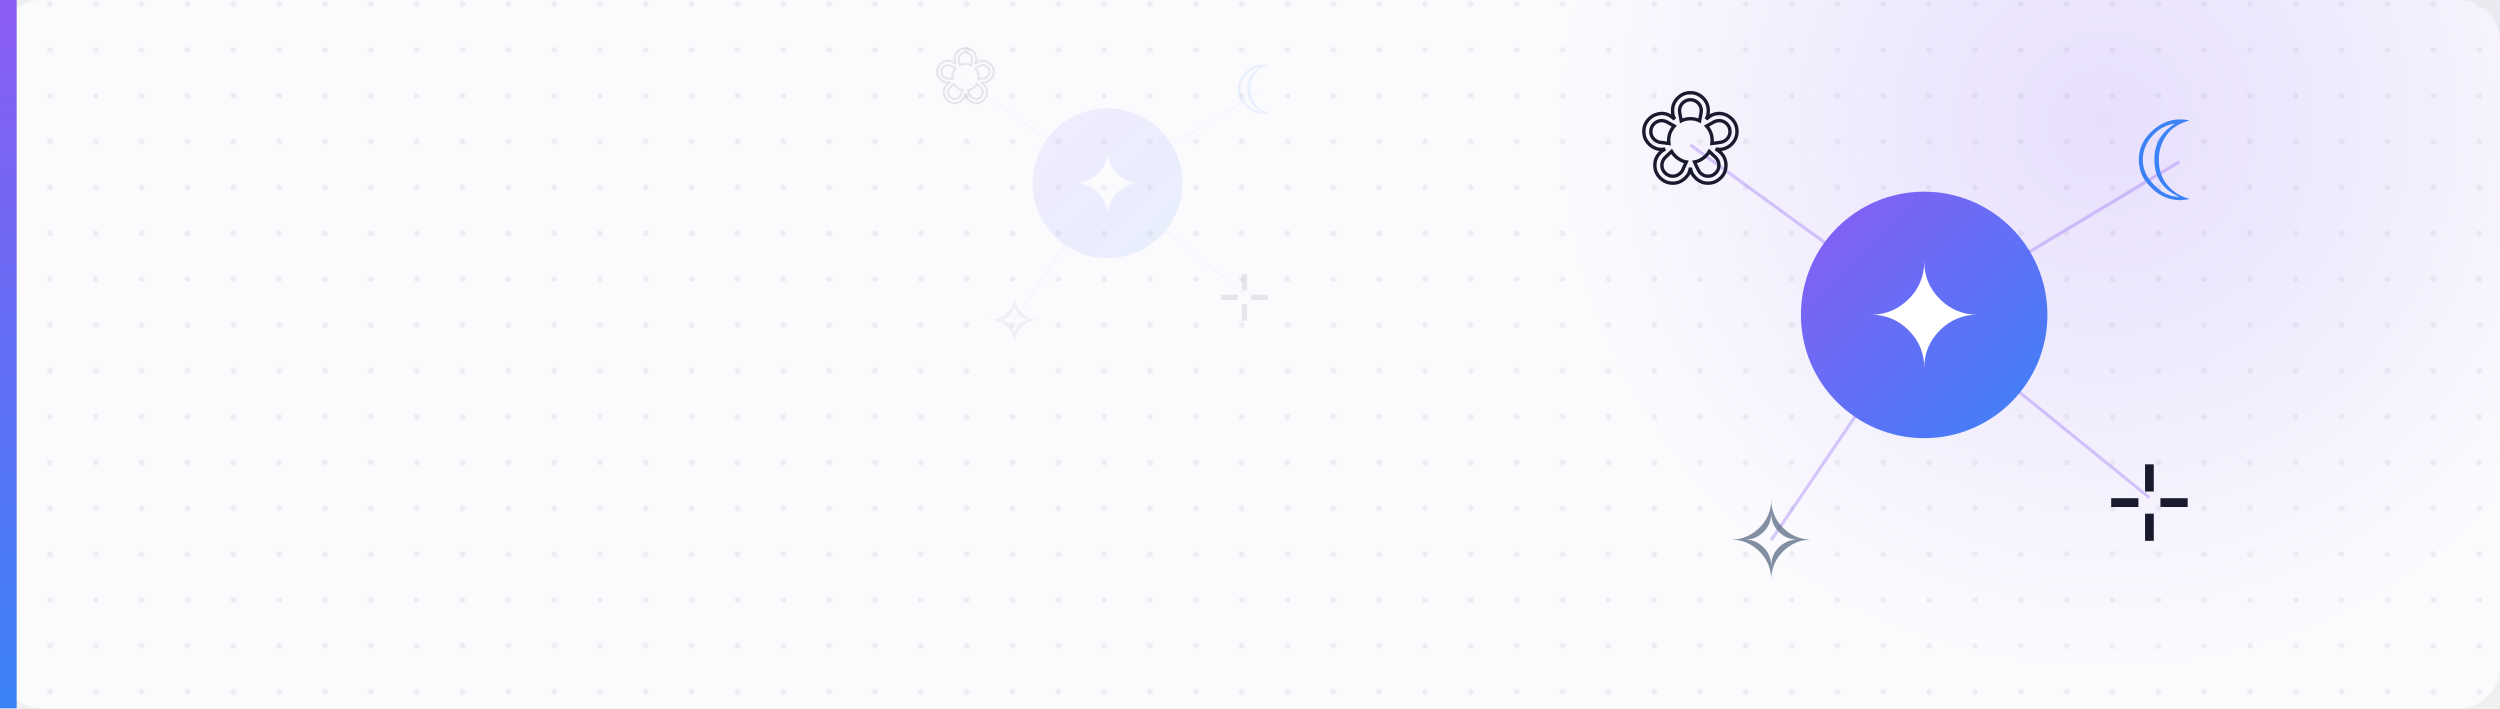
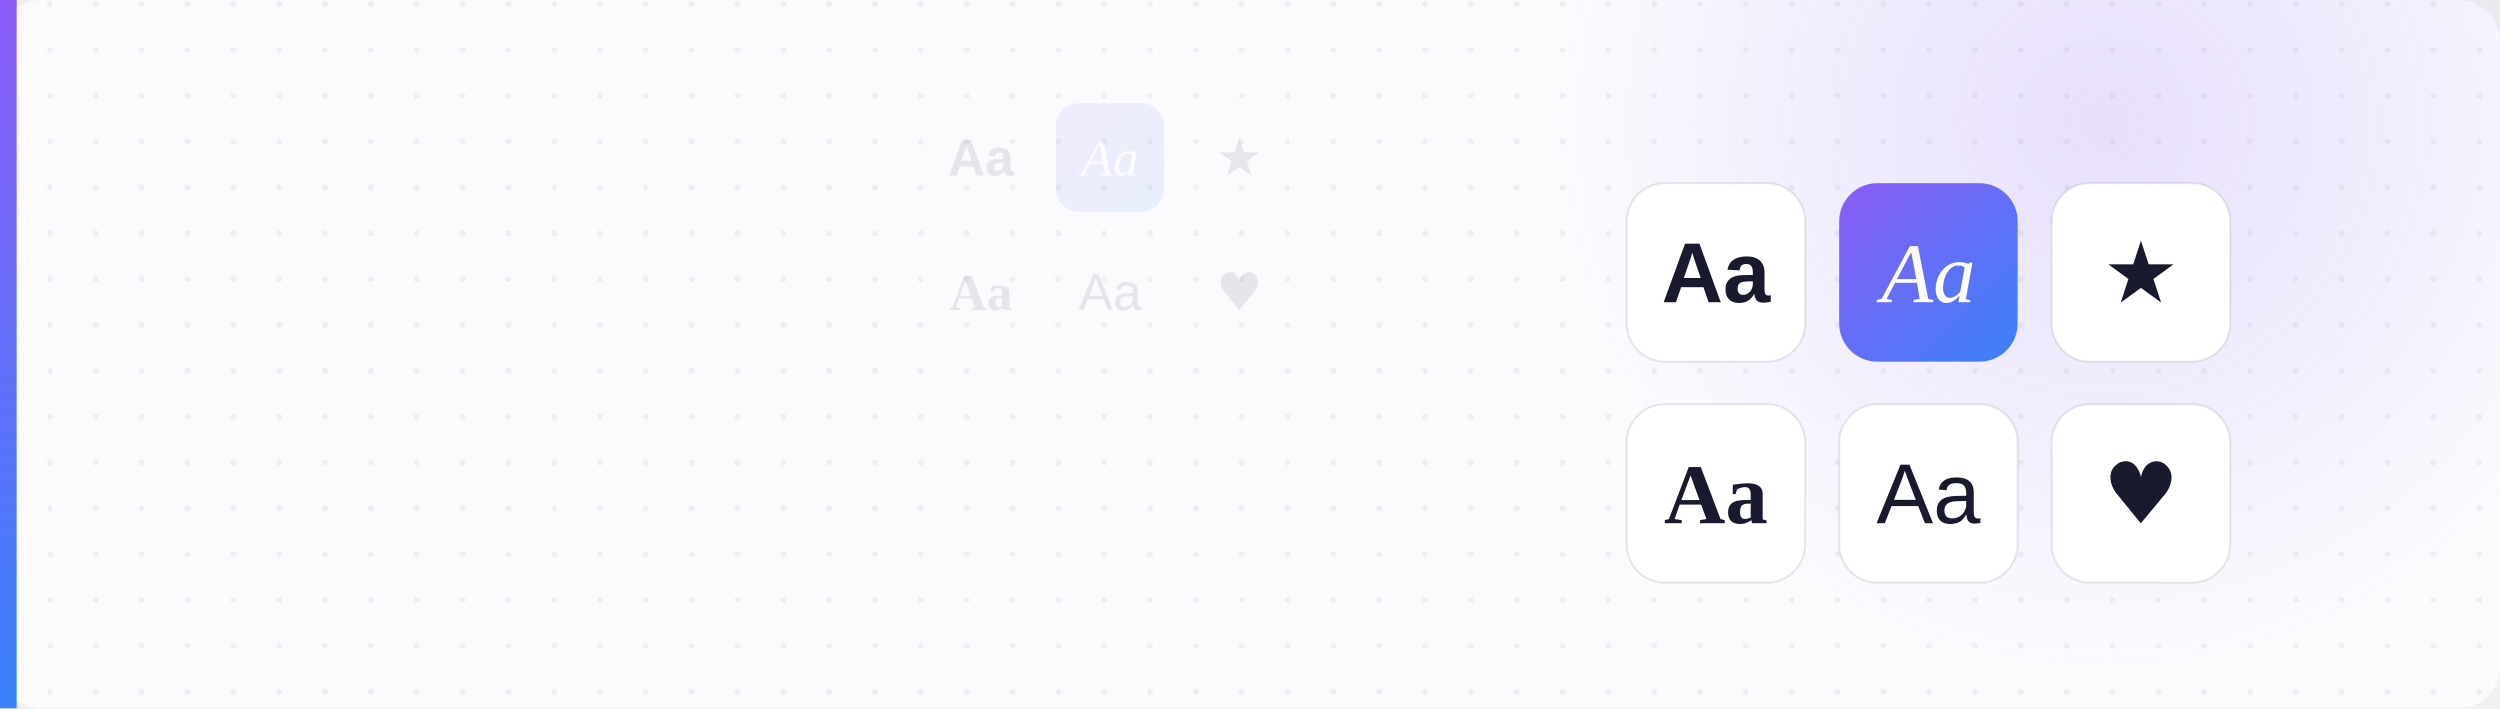
<svg xmlns="http://www.w3.org/2000/svg" viewBox="0 0 1200 340" width="1200" height="340" role="img">
  <defs>
    <linearGradient id="ghfrlibrar" x1="0" y1="0" x2="1" y2="1">
      <stop offset="0" stop-color="#8b5cf6" />
      <stop offset="1" stop-color="#3b82f6" />
    </linearGradient>
    <linearGradient id="gvhfrlibrar" x1="0" y1="0" x2="0" y2="1">
      <stop offset="0" stop-color="#8b5cf6" />
      <stop offset="1" stop-color="#3b82f6" />
    </linearGradient>
    <radialGradient id="glowhfrlibrar" cx="0.5" cy="0.5" r="0.5">
      <stop offset="0" stop-color="#8b5cf6" stop-opacity="0.18" />
      <stop offset="1" stop-color="#8b5cf6" stop-opacity="0" />
    </radialGradient>
    <pattern id="dotshfrlibrar" width="22" height="22" patternUnits="userSpaceOnUse">
      <circle cx="2" cy="2" r="1.4" fill="#1a1a2e" opacity="0.06" />
    </pattern>
  </defs>
  <rect width="1200" height="340" rx="20" fill="#FBFBFE" />
  <rect width="1200" height="340" rx="20" fill="url(#dotshfrlibrar)" />
  <circle cx="1010" cy="60" r="260" fill="url(#glowhfrlibrar)" />
  <rect x="0" y="0" width="8" height="340" fill="url(#gvhfrlibrar)" />
  <g transform="translate(740 -10) scale(1.02)">
-     <g>
-       <line x1="180" y1="158" x2="70" y2="78" stroke="#8b5cf6" stroke-width="1.5" opacity="0.32" />
-       <line x1="180" y1="158" x2="300" y2="86" stroke="#8b5cf6" stroke-width="1.5" opacity="0.32" />
-       <line x1="180" y1="158" x2="108" y2="264" stroke="#8b5cf6" stroke-width="1.5" opacity="0.32" />
-       <line x1="180" y1="158" x2="286" y2="244" stroke="#8b5cf6" stroke-width="1.5" opacity="0.32" />
-     </g>
-     <text x="70" y="96" font-family="DejaVu Sans, sans-serif" font-size="60" fill="none" stroke="#1a1a2e" stroke-width="1.6" text-anchor="middle">❀</text>
-     <text x="300" y="104" font-family="DejaVu Sans, sans-serif" font-size="52" fill="#3b82f6" text-anchor="middle">☾</text>
-     <text x="108" y="282" font-family="DejaVu Sans, sans-serif" font-size="50" fill="#64748b" text-anchor="middle" opacity="0.8">✧</text>
-     <text x="286" y="262" font-family="DejaVu Sans, sans-serif" font-size="50" fill="#1a1a2e" text-anchor="middle">⊹</text>
-     <circle cx="180" cy="158" r="58" fill="url(#ghfrlibrar)" />
-     <text x="180" y="182" font-family="DejaVu Sans, sans-serif" font-size="66" fill="#fff" text-anchor="middle">✦</text>
+     <rect x="40" y="96" width="84" height="84" rx="18" fill="#fff" stroke="#1a1a2e" stroke-opacity="0.1" />
+     <text x="82" y="152" font-family="Liberation Sans, DejaVu Sans, sans-serif" font-size="40" font-weight="700" font-style="normal" fill="#1a1a2e" text-anchor="middle">Aa</text>
+     <rect x="140" y="96" width="84" height="84" rx="18" fill="url(#ghfrlibrar)" stroke="#1a1a2e" stroke-opacity="0" />
+     <text x="182" y="152" font-family="Georgia, 'Liberation Serif', 'DejaVu Serif', serif" font-size="40" font-weight="400" font-style="italic" fill="#fff" text-anchor="middle">Aa</text>
+     <rect x="240" y="96" width="84" height="84" rx="18" fill="#fff" stroke="#1a1a2e" stroke-opacity="0.1" />
+     <text x="282" y="152" font-family="DejaVu Sans, sans-serif" font-size="40" font-weight="400" font-style="normal" fill="#1a1a2e" text-anchor="middle">★</text>
+     <rect x="40" y="200" width="84" height="84" rx="18" fill="#fff" stroke="#1a1a2e" stroke-opacity="0.1" />
+     <text x="82" y="256" font-family="Georgia, 'Liberation Serif', 'DejaVu Serif', serif" font-size="40" font-weight="700" font-style="normal" fill="#1a1a2e" text-anchor="middle">Aa</text>
+     <rect x="140" y="200" width="84" height="84" rx="18" fill="#fff" stroke="#1a1a2e" stroke-opacity="0.1" />
+     <text x="182" y="256" font-family="Liberation Sans, DejaVu Sans, sans-serif" font-size="40" font-weight="400" font-style="normal" fill="#1a1a2e" text-anchor="middle">Aa</text>
+     <rect x="240" y="200" width="84" height="84" rx="18" fill="#fff" stroke="#1a1a2e" stroke-opacity="0.1" />
+     <text x="282" y="256" font-family="DejaVu Sans, sans-serif" font-size="40" font-weight="400" font-style="normal" fill="#1a1a2e" text-anchor="middle">♥</text>
  </g>
  <g transform="translate(420 -10) scale(0.62)" opacity="0.10">
-     <g>
-       <line x1="180" y1="158" x2="70" y2="78" stroke="#8b5cf6" stroke-width="1.5" opacity="0.32" />
-       <line x1="180" y1="158" x2="300" y2="86" stroke="#8b5cf6" stroke-width="1.5" opacity="0.32" />
-       <line x1="180" y1="158" x2="108" y2="264" stroke="#8b5cf6" stroke-width="1.5" opacity="0.32" />
-       <line x1="180" y1="158" x2="286" y2="244" stroke="#8b5cf6" stroke-width="1.5" opacity="0.32" />
-     </g>
-     <text x="70" y="96" font-family="DejaVu Sans, sans-serif" font-size="60" fill="none" stroke="#1a1a2e" stroke-width="1.6" text-anchor="middle">❀</text>
-     <text x="300" y="104" font-family="DejaVu Sans, sans-serif" font-size="52" fill="#3b82f6" text-anchor="middle">☾</text>
-     <text x="108" y="282" font-family="DejaVu Sans, sans-serif" font-size="50" fill="#64748b" text-anchor="middle" opacity="0.8">✧</text>
-     <text x="286" y="262" font-family="DejaVu Sans, sans-serif" font-size="50" fill="#1a1a2e" text-anchor="middle">⊹</text>
-     <circle cx="180" cy="158" r="58" fill="url(#ghfrlibrar)" />
-     <text x="180" y="182" font-family="DejaVu Sans, sans-serif" font-size="66" fill="#fff" text-anchor="middle">✦</text>
+     <rect x="40" y="96" width="84" height="84" rx="18" fill="#fff" stroke="#1a1a2e" stroke-opacity="0.1" />
+     <text x="82" y="152" font-family="Liberation Sans, DejaVu Sans, sans-serif" font-size="40" font-weight="700" font-style="normal" fill="#1a1a2e" text-anchor="middle">Aa</text>
+     <rect x="140" y="96" width="84" height="84" rx="18" fill="url(#ghfrlibrar)" stroke="#1a1a2e" stroke-opacity="0" />
+     <text x="182" y="152" font-family="Georgia, 'Liberation Serif', 'DejaVu Serif', serif" font-size="40" font-weight="400" font-style="italic" fill="#fff" text-anchor="middle">Aa</text>
+     <rect x="240" y="96" width="84" height="84" rx="18" fill="#fff" stroke="#1a1a2e" stroke-opacity="0.1" />
+     <text x="282" y="152" font-family="DejaVu Sans, sans-serif" font-size="40" font-weight="400" font-style="normal" fill="#1a1a2e" text-anchor="middle">★</text>
+     <rect x="40" y="200" width="84" height="84" rx="18" fill="#fff" stroke="#1a1a2e" stroke-opacity="0.1" />
+     <text x="82" y="256" font-family="Georgia, 'Liberation Serif', 'DejaVu Serif', serif" font-size="40" font-weight="700" font-style="normal" fill="#1a1a2e" text-anchor="middle">Aa</text>
+     <rect x="140" y="200" width="84" height="84" rx="18" fill="#fff" stroke="#1a1a2e" stroke-opacity="0.1" />
+     <text x="182" y="256" font-family="Liberation Sans, DejaVu Sans, sans-serif" font-size="40" font-weight="400" font-style="normal" fill="#1a1a2e" text-anchor="middle">Aa</text>
+     <rect x="240" y="200" width="84" height="84" rx="18" fill="#fff" stroke="#1a1a2e" stroke-opacity="0.1" />
+     <text x="282" y="256" font-family="DejaVu Sans, sans-serif" font-size="40" font-weight="400" font-style="normal" fill="#1a1a2e" text-anchor="middle">♥</text>
  </g>
</svg>
